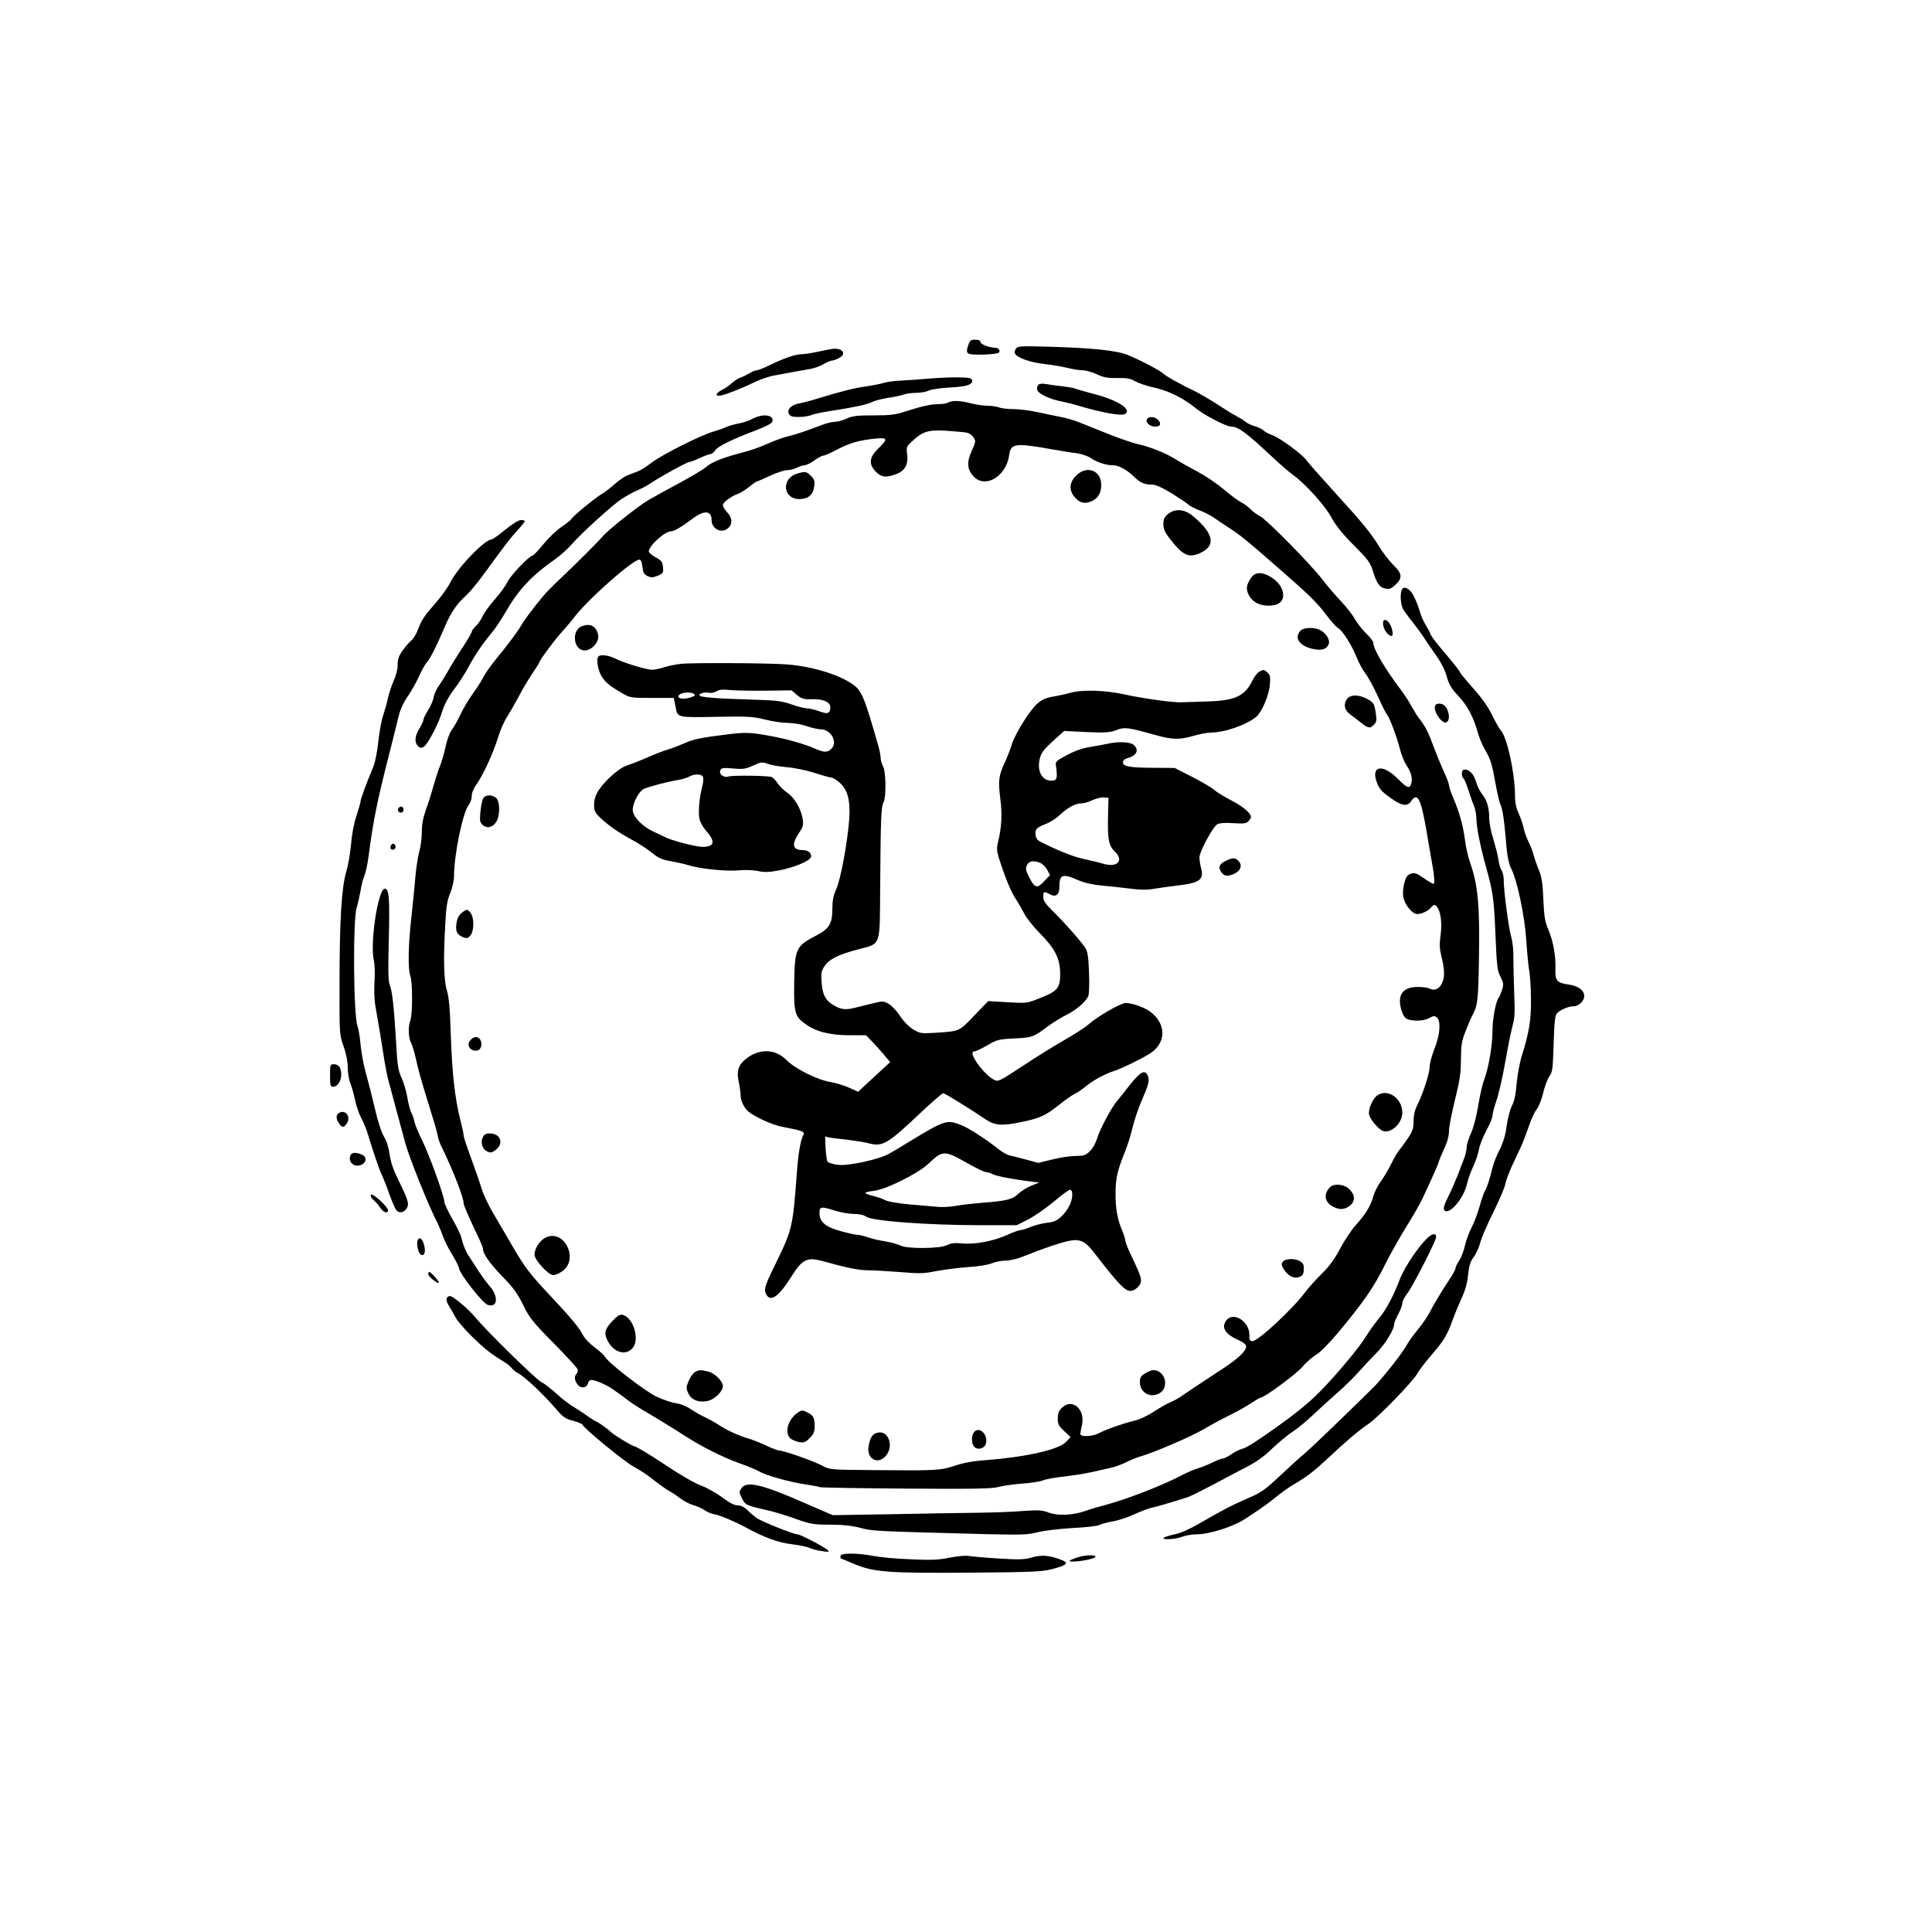
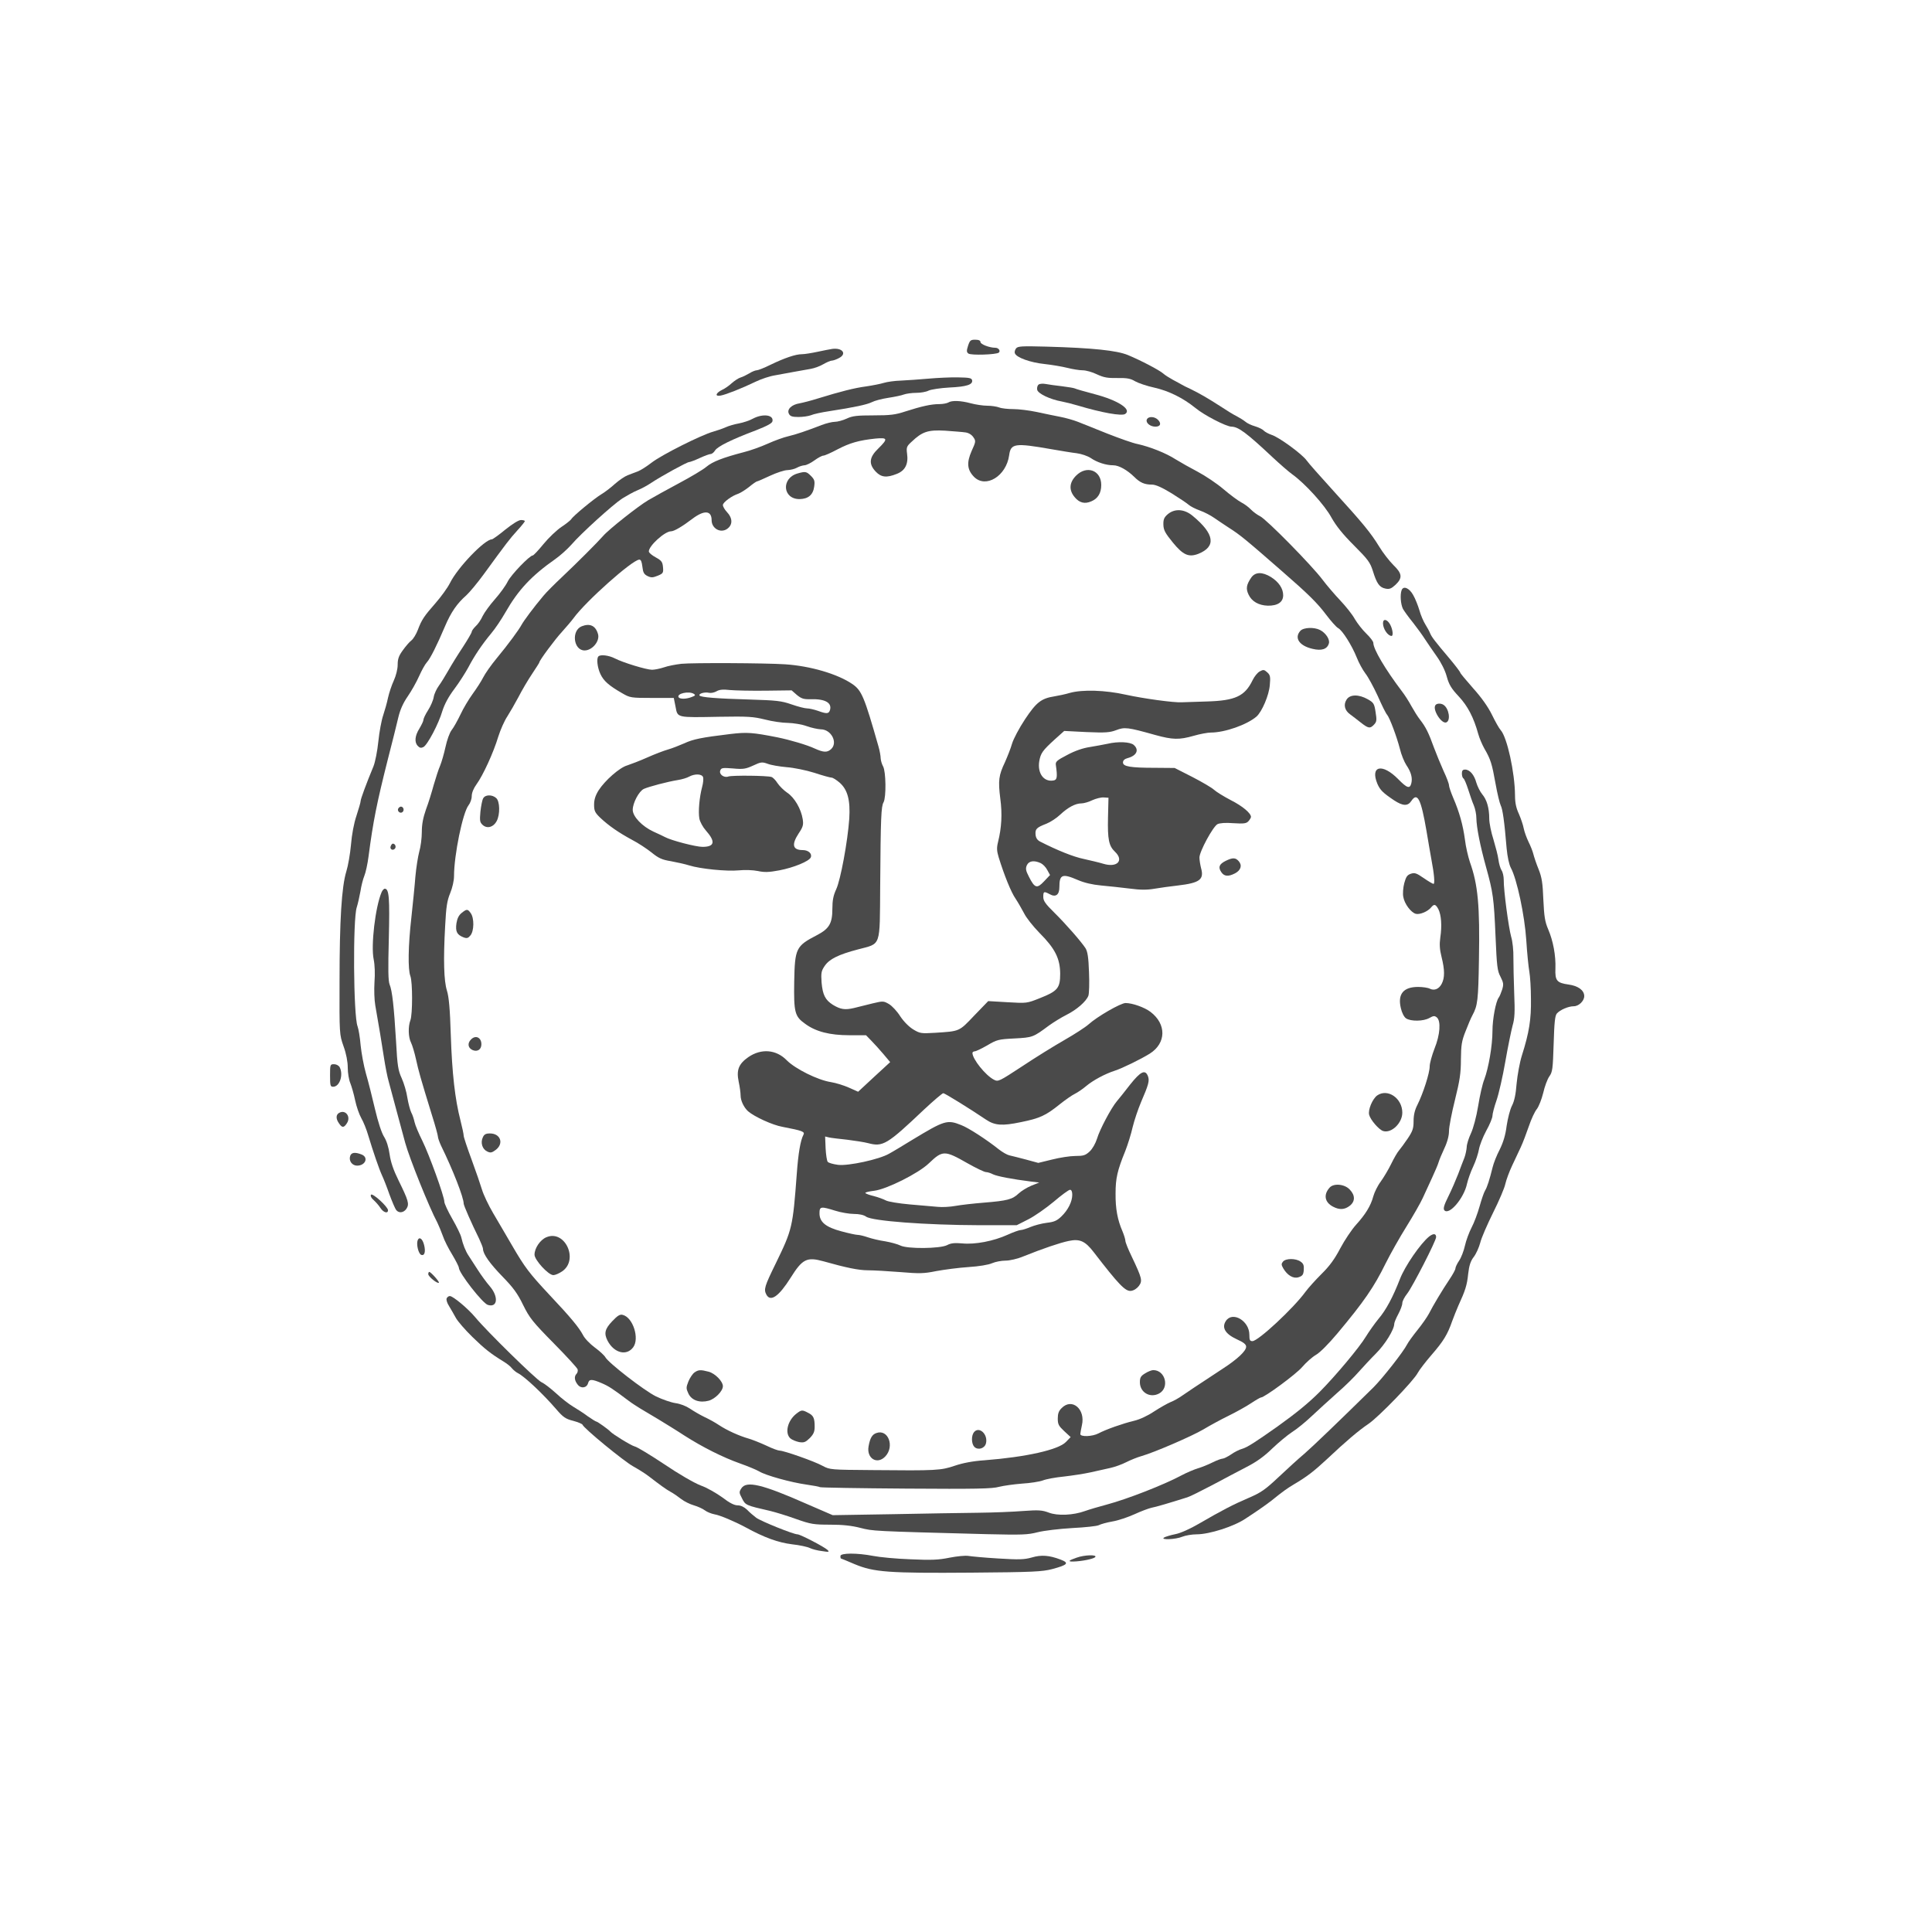
<svg xmlns="http://www.w3.org/2000/svg" version="1.0" width="1200pt" height="1200pt" viewBox="0 0 1200 1200" preserveAspectRatio="xMidYMid meet">
-   <g transform="translate(0,1200) scale(0.1,-0.1)" fill="#000000" stroke="none">
+   <g transform="translate(0,1200) scale(0.1,-0.1)" fill="#4a4a4a" stroke="none">
    <path d="M6013 9853 c-10 -31 -10 -40 2 -49 16 -12 174 -7 189 6 12 11 -2 30 -22 30 -37 0 -92 22 -92 35 0 10 -11 15 -33 15 -28 0 -33 -4 -44 -37z" />
    <path d="M6311 9836 c-7 -9 -11 -23 -7 -31 10 -26 96 -57 184 -66 46 -5 110 -16 142 -24 32 -8 74 -15 95 -15 20 0 60 -11 88 -25 43 -20 67 -24 127 -23 60 1 82 -3 110 -20 19 -11 74 -30 121 -40 88 -20 176 -63 254 -126 54 -45 192 -116 224 -116 43 -1 93 -38 255 -190 45 -42 99 -89 121 -105 79 -56 203 -192 245 -270 30 -53 70 -103 140 -173 87 -87 100 -105 117 -158 24 -78 41 -103 79 -110 24 -5 36 0 62 24 44 42 42 69 -13 122 -25 25 -65 76 -88 114 -54 88 -101 145 -283 345 -82 90 -158 176 -169 192 -27 38 -171 144 -217 158 -20 7 -42 19 -48 26 -7 8 -31 20 -54 27 -22 6 -50 19 -61 29 -11 9 -35 24 -54 34 -19 9 -66 38 -105 64 -75 48 -119 74 -182 105 -22 10 -46 22 -54 27 -8 5 -33 18 -55 30 -22 12 -49 29 -60 39 -24 21 -138 81 -220 115 -69 28 -216 44 -505 52 -153 4 -178 3 -189 -11z" />
    <path d="M5170 9833 c-14 -2 -55 -10 -92 -18 -37 -8 -81 -15 -97 -15 -39 0 -107 -23 -196 -66 -38 -19 -77 -34 -85 -34 -8 0 -29 -8 -46 -19 -17 -10 -41 -22 -55 -26 -13 -4 -37 -20 -54 -35 -16 -15 -43 -34 -59 -41 -41 -20 -48 -43 -10 -36 33 6 132 45 219 87 33 16 87 34 120 39 33 6 87 16 120 22 33 6 79 14 101 18 23 4 58 17 78 29 21 12 44 22 52 22 8 0 29 7 45 16 51 26 22 65 -41 57z" />
    <path d="M5765 9648 c-55 -5 -131 -10 -170 -12 -38 -1 -86 -8 -105 -14 -19 -6 -69 -16 -110 -22 -75 -10 -160 -32 -300 -75 -41 -13 -92 -26 -113 -30 -51 -8 -81 -38 -67 -65 8 -16 21 -20 60 -20 27 0 61 5 77 11 15 7 66 18 113 25 156 24 235 41 265 56 17 9 62 21 102 27 39 6 83 15 98 21 14 5 49 10 76 10 28 0 62 6 77 14 15 7 73 16 128 19 108 5 147 18 142 45 -3 14 -17 17 -88 18 -47 1 -130 -3 -185 -8z" />
    <path d="M6452 9612 c-8 -5 -12 -19 -10 -32 3 -24 80 -61 154 -74 21 -4 66 -15 99 -25 147 -44 273 -67 294 -52 42 28 -45 85 -191 123 -61 16 -116 32 -121 35 -5 3 -41 9 -81 14 -39 4 -84 11 -101 14 -16 3 -36 2 -43 -3z" />
    <path d="M5890 9500 c-8 -5 -34 -10 -57 -10 -49 0 -108 -13 -211 -46 -60 -20 -93 -24 -196 -24 -102 0 -131 -3 -167 -20 -24 -11 -57 -20 -74 -20 -16 0 -53 -9 -82 -20 -93 -36 -157 -58 -208 -70 -27 -6 -85 -27 -127 -46 -42 -19 -109 -43 -150 -53 -126 -33 -192 -58 -230 -90 -21 -18 -97 -63 -170 -102 -73 -39 -160 -87 -192 -106 -61 -36 -245 -181 -280 -222 -37 -42 -159 -164 -251 -251 -50 -47 -104 -101 -120 -121 -60 -71 -122 -155 -135 -179 -18 -33 -80 -118 -156 -210 -34 -41 -71 -94 -83 -118 -12 -24 -42 -70 -66 -103 -24 -33 -58 -90 -75 -127 -18 -37 -42 -81 -55 -97 -13 -17 -29 -63 -38 -105 -9 -41 -24 -93 -33 -115 -10 -22 -27 -76 -40 -120 -12 -44 -33 -113 -48 -152 -18 -52 -26 -92 -26 -141 0 -37 -7 -92 -16 -122 -8 -30 -19 -100 -24 -155 -4 -55 -16 -170 -25 -255 -20 -175 -22 -322 -6 -363 14 -37 14 -237 0 -274 -15 -40 -13 -106 4 -139 8 -16 22 -63 31 -104 16 -73 27 -113 100 -350 20 -63 36 -122 36 -130 0 -8 9 -33 19 -55 75 -153 141 -323 141 -361 0 -11 47 -119 96 -218 13 -28 24 -56 24 -63 0 -32 44 -93 122 -173 66 -68 92 -103 127 -175 40 -81 59 -105 190 -238 80 -81 148 -155 149 -163 2 -9 -1 -21 -7 -27 -16 -16 -13 -42 7 -67 21 -27 57 -21 65 10 7 25 23 25 84 -1 44 -19 66 -33 167 -109 18 -14 51 -35 72 -48 22 -13 73 -44 114 -68 41 -25 113 -69 160 -100 114 -73 242 -137 347 -174 48 -17 101 -39 118 -49 40 -25 200 -69 294 -82 42 -6 80 -13 84 -16 5 -3 246 -7 535 -9 433 -3 536 -1 577 11 28 7 92 16 143 20 50 3 109 12 130 20 20 8 79 19 131 24 51 6 125 17 165 26 39 9 94 21 121 27 28 6 73 22 100 36 28 14 70 31 95 38 78 22 312 123 385 166 38 23 108 61 155 84 47 23 110 58 140 78 30 20 58 36 62 36 22 0 220 146 256 189 24 28 62 62 86 76 25 14 80 70 132 132 166 198 229 290 300 435 30 60 88 163 130 230 41 66 87 146 101 177 14 31 40 88 58 126 18 39 36 81 40 95 4 14 20 53 36 87 19 40 29 79 29 108 0 26 17 113 37 193 30 121 37 166 37 252 1 90 5 115 29 175 15 39 34 84 43 100 32 59 36 94 40 345 6 335 -6 465 -56 605 -11 33 -26 96 -31 140 -12 89 -34 170 -73 260 -14 33 -26 68 -26 77 0 10 -15 50 -34 90 -18 40 -45 106 -60 146 -32 89 -50 126 -86 172 -15 19 -39 58 -54 85 -15 28 -41 69 -59 92 -103 136 -177 261 -177 300 0 9 -20 35 -43 57 -24 23 -56 64 -72 91 -15 28 -56 79 -90 115 -34 36 -84 94 -111 130 -66 88 -348 375 -388 394 -17 8 -42 27 -56 41 -14 15 -41 35 -61 45 -19 10 -69 47 -110 82 -41 35 -113 83 -160 108 -46 24 -108 59 -137 77 -60 39 -160 78 -236 95 -28 5 -112 35 -186 64 -74 30 -158 63 -185 74 -28 11 -78 25 -110 31 -33 6 -98 20 -145 30 -47 10 -113 18 -145 18 -33 0 -73 4 -88 10 -16 6 -49 11 -75 11 -26 0 -72 7 -102 15 -63 17 -118 19 -140 5z m108 -186 c20 -3 38 -15 48 -30 16 -23 15 -28 -11 -85 -32 -73 -28 -117 15 -161 73 -73 200 5 218 134 10 74 34 78 262 38 58 -10 129 -22 157 -25 30 -4 68 -17 88 -30 39 -27 95 -45 140 -45 34 0 86 -29 130 -72 36 -36 64 -48 110 -48 23 0 61 -17 122 -54 48 -30 96 -62 107 -72 10 -9 41 -25 69 -35 28 -10 68 -31 89 -46 22 -15 63 -43 91 -61 66 -42 98 -67 330 -270 162 -141 218 -196 273 -269 30 -40 64 -78 75 -84 27 -14 86 -108 116 -183 13 -33 37 -77 53 -98 17 -21 51 -84 77 -140 25 -57 51 -110 59 -118 16 -20 58 -131 79 -211 8 -35 27 -81 40 -101 30 -44 39 -80 31 -113 -9 -36 -26 -31 -81 25 -99 101 -176 84 -130 -28 17 -39 34 -56 104 -103 55 -36 85 -37 107 -4 38 57 60 13 94 -185 11 -69 26 -150 31 -180 17 -88 22 -150 13 -150 -5 0 -32 16 -61 36 -45 31 -56 35 -80 27 -23 -8 -30 -19 -41 -59 -7 -27 -10 -65 -6 -84 7 -44 48 -98 78 -106 25 -6 74 14 95 40 19 23 28 20 45 -11 18 -36 23 -103 12 -176 -6 -43 -4 -74 8 -122 20 -80 20 -128 1 -165 -17 -33 -46 -45 -74 -31 -11 6 -44 11 -73 11 -92 0 -128 -45 -107 -132 6 -28 20 -55 32 -63 29 -20 108 -19 145 2 25 14 32 15 46 4 27 -22 21 -108 -14 -194 -16 -42 -30 -91 -30 -111 0 -41 -41 -168 -76 -238 -17 -33 -24 -64 -24 -102 0 -45 -6 -62 -36 -107 -20 -30 -45 -63 -54 -74 -10 -11 -32 -49 -49 -84 -17 -35 -47 -85 -65 -110 -19 -25 -39 -66 -46 -91 -16 -60 -49 -113 -108 -178 -26 -29 -70 -94 -97 -145 -35 -67 -67 -111 -117 -160 -38 -38 -83 -88 -99 -110 -74 -102 -294 -307 -330 -307 -16 0 -19 7 -19 40 0 86 -105 148 -146 85 -27 -41 -4 -80 67 -113 44 -20 59 -32 59 -47 0 -26 -54 -77 -145 -136 -182 -120 -213 -140 -250 -166 -22 -16 -56 -35 -75 -42 -19 -8 -65 -34 -102 -58 -40 -27 -90 -50 -125 -58 -67 -16 -173 -53 -220 -78 -38 -20 -113 -23 -113 -4 0 6 5 31 10 55 23 99 -61 171 -125 107 -19 -18 -25 -35 -25 -66 0 -36 6 -46 40 -78 l40 -37 -30 -31 c-47 -48 -247 -93 -505 -113 -73 -5 -135 -17 -185 -34 -86 -29 -111 -31 -510 -27 -259 2 -265 2 -310 26 -50 28 -241 95 -268 95 -9 0 -45 13 -80 30 -34 16 -84 36 -110 44 -63 18 -137 52 -187 85 -22 15 -62 37 -90 50 -27 13 -68 37 -90 52 -24 16 -60 30 -90 34 -27 4 -82 23 -121 42 -73 36 -295 208 -314 243 -6 11 -35 38 -65 60 -30 22 -64 57 -74 78 -25 47 -75 108 -207 248 -127 136 -153 170 -234 309 -35 61 -88 150 -117 200 -29 49 -60 115 -69 145 -9 30 -38 115 -65 188 -27 73 -49 139 -49 148 0 9 -9 52 -20 95 -34 132 -52 291 -60 529 -5 165 -12 239 -24 277 -19 61 -23 191 -11 403 6 118 12 156 31 202 14 34 24 78 24 106 0 131 54 394 90 440 11 14 20 39 20 57 0 20 11 48 30 74 40 55 105 196 135 296 14 44 39 100 56 125 16 25 47 79 69 120 21 41 59 106 84 143 25 38 46 70 46 73 0 12 99 145 140 189 25 28 58 66 72 85 76 105 364 361 408 364 11 1 16 -12 20 -44 4 -36 10 -47 32 -58 23 -11 33 -10 63 2 34 14 36 18 33 53 -3 33 -9 41 -45 61 -24 13 -43 29 -43 37 0 35 99 125 138 125 19 0 70 30 133 78 73 55 119 52 119 -9 0 -51 54 -82 95 -55 37 25 37 67 -1 107 -13 14 -24 33 -24 42 0 17 56 58 97 71 11 4 41 22 65 41 23 19 46 35 50 35 4 0 40 16 81 35 41 19 89 35 108 35 19 1 45 7 59 15 14 8 34 14 46 15 12 0 40 14 62 30 23 17 48 30 56 30 8 0 47 17 88 39 77 40 132 56 236 67 76 7 79 -1 17 -62 -56 -54 -61 -95 -16 -143 34 -36 68 -40 132 -14 51 20 72 61 63 125 -5 39 -3 46 28 74 66 63 102 75 208 69 52 -4 110 -8 128 -11z" />
    <path d="M6684 9046 c-43 -43 -46 -90 -9 -134 29 -35 62 -44 103 -26 41 17 62 51 62 102 0 91 -90 124 -156 58z" />
    <path d="M4953 9059 c-102 -30 -92 -159 13 -159 54 1 84 26 91 77 5 35 2 45 -20 67 -28 28 -35 29 -84 15z" />
    <path d="M7253 8806 c-22 -19 -28 -32 -27 -65 1 -34 11 -52 59 -111 63 -77 98 -93 158 -70 112 45 101 123 -34 235 -52 44 -112 48 -156 11z" />
    <path d="M7772 8413 c-30 -44 -35 -69 -17 -106 20 -43 63 -67 119 -69 62 -1 96 22 96 65 0 42 -28 83 -76 113 -54 33 -97 32 -122 -3z" />
    <path d="M3613 8110 c-66 -27 -51 -150 18 -150 48 0 97 59 83 103 -15 51 -50 67 -101 47z" />
    <path d="M8077 8082 c-40 -44 -7 -93 75 -112 57 -14 92 -2 102 34 7 25 -20 65 -55 83 -37 19 -103 16 -122 -5z" />
    <path d="M3717 7923 c-13 -12 -7 -68 12 -109 20 -43 52 -72 136 -120 48 -28 54 -29 185 -29 l135 0 11 -55 c13 -69 5 -67 271 -62 179 3 211 1 284 -17 46 -12 110 -21 143 -21 34 -1 86 -9 116 -20 30 -11 70 -19 88 -20 65 0 108 -83 64 -123 -24 -22 -47 -21 -102 4 -47 22 -152 53 -230 69 -157 31 -190 33 -293 21 -182 -22 -231 -32 -287 -58 -30 -13 -75 -31 -100 -38 -25 -7 -83 -29 -130 -50 -47 -21 -103 -42 -124 -49 -47 -13 -138 -93 -178 -155 -20 -32 -28 -58 -28 -89 0 -38 5 -49 38 -81 53 -50 114 -92 197 -137 39 -20 93 -56 122 -79 43 -35 64 -45 120 -54 37 -7 88 -18 113 -26 70 -22 233 -38 308 -31 39 4 89 2 119 -4 41 -9 69 -8 133 4 90 17 187 57 196 81 9 23 -15 45 -50 45 -63 0 -71 34 -25 104 27 40 30 53 25 87 -10 65 -52 136 -96 165 -22 15 -49 42 -61 60 -11 18 -28 35 -37 38 -28 9 -245 11 -268 3 -27 -10 -60 14 -50 38 6 16 15 17 79 12 63 -6 79 -3 125 18 49 23 56 23 90 11 20 -8 73 -17 117 -21 44 -3 122 -19 173 -35 51 -17 99 -30 107 -30 8 0 30 -14 50 -31 50 -44 67 -109 60 -224 -10 -142 -54 -380 -81 -438 -18 -39 -24 -69 -24 -122 0 -91 -20 -124 -97 -164 -129 -67 -136 -81 -140 -287 -3 -192 3 -217 68 -263 66 -49 154 -71 274 -71 l104 0 33 -34 c18 -18 52 -56 75 -83 l42 -50 -100 -92 -99 -92 -56 25 c-31 14 -82 30 -114 35 -82 13 -220 82 -273 135 -66 68 -159 75 -239 20 -60 -42 -75 -80 -60 -152 7 -32 12 -71 12 -86 0 -32 20 -74 46 -98 39 -34 152 -86 214 -97 125 -24 141 -30 130 -50 -18 -34 -32 -115 -41 -241 -25 -334 -28 -346 -130 -556 -71 -145 -76 -162 -59 -195 26 -48 78 -11 151 105 73 117 101 130 203 102 142 -40 219 -56 277 -56 34 0 124 -5 199 -11 120 -10 147 -10 225 6 49 9 139 21 200 25 64 4 125 14 147 24 21 9 58 16 83 16 27 0 75 11 113 27 122 49 226 84 279 95 69 15 103 0 156 -69 155 -201 196 -244 231 -241 18 2 37 14 50 31 23 32 20 46 -45 183 -22 45 -39 88 -39 97 0 8 -8 35 -18 59 -31 71 -44 141 -43 235 0 94 11 143 60 263 16 41 37 108 46 149 10 41 33 110 52 155 47 109 54 133 43 162 -17 43 -45 30 -111 -53 -33 -43 -70 -89 -82 -103 -35 -41 -107 -177 -123 -232 -10 -31 -28 -63 -46 -80 -26 -24 -38 -28 -89 -28 -32 0 -97 -10 -144 -22 l-86 -21 -77 21 c-42 11 -89 23 -103 26 -14 3 -43 20 -65 37 -75 60 -189 134 -234 151 -87 35 -104 29 -304 -92 -59 -36 -123 -75 -144 -86 -60 -35 -253 -77 -317 -69 -30 4 -59 12 -64 19 -5 6 -11 44 -13 84 l-3 73 25 -6 c14 -3 64 -9 112 -14 48 -6 106 -15 129 -21 93 -25 118 -10 348 208 60 56 114 102 120 102 9 0 169 -99 265 -164 55 -37 101 -40 216 -16 119 24 155 41 241 110 35 28 78 58 95 66 18 9 49 30 70 48 43 36 117 76 179 96 46 15 161 71 217 106 102 65 104 183 4 259 -37 28 -112 55 -155 55 -30 0 -176 -84 -229 -132 -20 -18 -88 -62 -151 -98 -63 -36 -181 -109 -262 -163 -145 -95 -149 -97 -176 -83 -52 27 -133 128 -133 166 0 5 7 10 14 10 8 0 43 17 78 37 59 35 69 38 169 43 113 6 116 7 214 80 28 20 76 50 108 66 64 32 123 83 137 119 5 13 7 79 4 146 -3 93 -9 129 -22 150 -27 41 -120 148 -194 221 -55 54 -68 73 -68 97 0 35 4 36 40 17 37 -21 60 -4 60 44 0 79 18 86 115 44 39 -17 90 -29 145 -34 47 -4 126 -13 176 -19 68 -9 108 -9 155 -1 35 6 100 15 145 20 136 16 164 37 144 108 -5 20 -10 50 -10 66 0 37 84 192 112 207 14 7 50 10 99 6 65 -4 80 -2 93 12 9 10 16 22 16 27 0 23 -52 67 -125 104 -44 23 -91 52 -105 65 -14 13 -74 48 -134 79 l-110 56 -120 1 c-155 0 -201 8 -201 33 0 13 10 22 28 27 57 15 74 51 39 82 -21 19 -97 23 -164 7 -24 -5 -73 -14 -109 -20 -42 -6 -94 -24 -140 -49 -64 -33 -74 -42 -71 -62 11 -78 8 -94 -17 -97 -59 -9 -98 46 -86 120 9 50 20 66 97 136 l58 52 138 -7 c119 -5 145 -3 185 12 52 20 71 18 242 -30 109 -30 149 -31 240 -5 38 11 86 20 106 20 86 0 223 48 283 99 34 30 78 132 83 196 5 52 2 63 -16 79 -19 17 -24 18 -46 6 -14 -7 -34 -32 -45 -55 -48 -99 -107 -127 -285 -132 -71 -2 -141 -5 -155 -5 -49 -3 -237 23 -347 47 -129 29 -271 33 -349 11 -27 -8 -69 -17 -94 -21 -83 -13 -113 -37 -183 -142 -36 -54 -72 -122 -81 -152 -8 -29 -29 -81 -44 -115 -39 -82 -43 -114 -29 -226 13 -96 8 -181 -14 -270 -9 -36 -8 -55 4 -95 34 -110 77 -217 105 -257 16 -24 39 -65 53 -91 13 -27 56 -81 95 -121 97 -97 128 -159 129 -253 0 -90 -15 -109 -127 -153 -80 -32 -81 -32 -200 -25 l-120 7 -87 -90 c-95 -100 -88 -97 -245 -107 -83 -5 -92 -4 -132 20 -27 16 -59 48 -82 82 -20 32 -52 66 -71 77 -33 19 -37 19 -100 4 -36 -9 -89 -22 -117 -29 -56 -13 -83 -9 -131 20 -47 30 -63 61 -70 138 -4 60 -2 72 19 103 29 43 85 71 207 103 146 39 135 8 138 395 3 429 6 493 21 519 17 31 15 191 -3 223 -8 14 -14 36 -15 50 0 14 -6 48 -14 75 -88 309 -104 347 -163 387 -91 62 -261 112 -418 122 -122 8 -572 10 -643 3 -34 -4 -83 -13 -108 -22 -24 -8 -58 -15 -74 -15 -34 0 -180 44 -232 71 -37 19 -89 25 -101 12z m1039 -213 l161 2 32 -28 c28 -23 42 -28 85 -27 91 3 135 -22 121 -68 -8 -23 -20 -24 -75 -4 -23 8 -54 15 -67 15 -14 0 -57 11 -97 25 -63 22 -94 25 -257 30 -209 6 -307 14 -314 25 -7 12 32 23 58 17 12 -3 33 1 47 9 18 11 41 13 85 8 33 -3 132 -5 221 -4z m-446 -20 c11 -7 9 -11 -13 -19 -35 -14 -74 -14 -82 -2 -14 23 64 41 95 21z m57 -517 c3 -9 1 -36 -6 -61 -17 -64 -25 -154 -17 -197 4 -20 22 -53 40 -73 62 -70 55 -102 -21 -102 -41 0 -195 40 -233 61 -8 4 -40 20 -72 34 -69 32 -128 93 -128 135 0 43 39 116 69 130 31 14 148 45 211 55 25 4 56 13 70 21 35 19 79 18 87 -3z m2515 -251 c-3 -135 5 -176 43 -212 58 -55 14 -101 -72 -75 -26 8 -82 21 -122 30 -63 13 -161 52 -271 108 -17 9 -26 22 -28 43 -3 35 6 44 68 68 25 10 63 35 85 56 48 45 94 70 132 70 15 0 46 9 68 20 22 10 54 18 70 17 l30 -2 -3 -123z m-418 -283 c13 -6 32 -25 41 -43 l17 -31 -37 -39 c-44 -47 -58 -43 -94 28 -20 39 -22 51 -13 72 13 27 44 32 86 13z m-455 -1864 c53 -30 105 -55 115 -55 9 0 29 -6 44 -14 25 -12 118 -30 237 -45 l50 -6 -48 -19 c-27 -11 -63 -33 -80 -49 -39 -37 -70 -45 -217 -57 -63 -5 -142 -14 -175 -20 -33 -6 -82 -9 -110 -6 -27 2 -105 9 -173 15 -68 6 -136 17 -150 25 -15 8 -48 20 -75 27 -26 6 -50 15 -52 19 -3 4 22 10 55 14 76 9 275 108 340 171 85 81 97 81 239 0z m651 -196 c0 -42 -26 -95 -68 -135 -27 -26 -45 -34 -90 -39 -32 -4 -77 -16 -101 -26 -24 -10 -51 -19 -61 -19 -9 0 -46 -13 -81 -29 -88 -40 -203 -62 -282 -54 -48 4 -71 2 -95 -11 -44 -22 -247 -24 -290 -2 -16 8 -59 20 -94 26 -36 5 -85 17 -108 25 -23 8 -52 15 -63 15 -11 0 -57 10 -101 22 -98 26 -136 58 -136 112 0 43 8 44 98 16 35 -11 87 -20 116 -20 32 0 61 -6 76 -17 38 -27 369 -52 705 -53 l230 0 71 36 c40 20 111 70 159 110 48 41 93 74 101 74 9 0 14 -11 14 -31z" />
    <path d="M8364 7655 c-21 -32 -12 -68 22 -92 14 -10 43 -33 65 -50 48 -38 59 -40 84 -13 16 17 17 28 9 77 -8 53 -12 59 -49 80 -55 31 -110 31 -131 -2z" />
    <path d="M3001 7041 c-6 -10 -13 -47 -17 -82 -5 -57 -4 -66 14 -83 28 -25 67 -14 87 24 22 42 20 123 -3 143 -25 23 -69 22 -81 -2z" />
    <path d="M7613 6653 c-40 -20 -48 -39 -28 -69 18 -28 44 -30 85 -9 37 19 47 50 24 76 -20 23 -38 23 -81 2z" />
    <path d="M2868 6330 c-18 -14 -28 -34 -33 -65 -7 -51 3 -71 44 -87 21 -8 29 -5 43 12 23 28 24 107 2 138 -19 27 -25 27 -56 2z" />
    <path d="M2926 5544 c-24 -23 -20 -53 9 -66 30 -13 55 3 55 36 0 42 -36 59 -64 30z" />
    <path d="M8554 5196 c-29 -21 -58 -89 -50 -120 8 -32 61 -93 87 -101 51 -16 119 49 119 114 0 90 -91 152 -156 107z" />
    <path d="M2999 4936 c-16 -34 -3 -74 27 -88 20 -10 29 -8 52 9 53 39 32 103 -35 103 -26 0 -36 -6 -44 -24z" />
    <path d="M8258 4623 c-39 -44 -30 -91 22 -118 40 -21 72 -19 104 6 34 27 34 65 -1 101 -32 34 -100 40 -125 11z" />
    <path d="M3393 4315 c-38 -16 -73 -68 -73 -108 0 -33 86 -127 117 -127 11 0 35 10 54 23 106 71 18 262 -98 212z" />
    <path d="M7969 4164 c-11 -13 -11 -20 1 -41 26 -45 64 -67 96 -56 24 8 30 16 32 45 2 28 -2 40 -20 52 -29 21 -92 21 -109 0z" />
    <path d="M3803 3794 c-46 -48 -53 -76 -29 -122 40 -76 118 -96 159 -40 40 54 -1 185 -65 201 -17 5 -32 -4 -65 -39z" />
    <path d="M4313 3475 c-11 -8 -28 -33 -37 -55 -15 -38 -15 -44 0 -76 20 -42 70 -59 126 -44 40 11 88 60 88 90 0 30 -48 79 -88 90 -50 13 -64 13 -89 -5z" />
    <path d="M7113 3470 c-27 -16 -33 -26 -33 -55 0 -63 62 -100 118 -71 68 35 41 146 -35 146 -10 0 -33 -9 -50 -20z" />
    <path d="M4946 3219 c-54 -42 -73 -120 -37 -153 10 -9 35 -19 54 -23 31 -5 40 -1 67 25 23 24 30 39 30 70 0 54 -7 70 -41 87 -36 19 -41 19 -73 -6z" />
    <path d="M6050 3105 c-18 -22 -17 -72 2 -92 23 -22 64 -10 72 22 14 56 -42 108 -74 70z" />
    <path d="M5443 3099 c-26 -9 -39 -31 -48 -82 -14 -75 53 -117 104 -63 59 63 17 172 -56 145z" />
    <path d="M4677 9400 c-21 -12 -61 -25 -88 -30 -28 -5 -65 -16 -82 -24 -18 -8 -52 -20 -77 -27 -73 -20 -320 -144 -382 -192 -31 -24 -70 -49 -87 -55 -17 -7 -46 -17 -63 -24 -18 -7 -53 -31 -78 -53 -25 -23 -63 -52 -85 -65 -46 -28 -177 -136 -187 -155 -5 -7 -32 -29 -61 -48 -30 -20 -80 -68 -112 -107 -31 -38 -61 -70 -66 -70 -19 0 -133 -118 -155 -161 -13 -27 -49 -76 -80 -111 -31 -35 -65 -82 -76 -104 -10 -23 -30 -52 -44 -64 -13 -13 -24 -28 -24 -34 0 -6 -25 -49 -55 -95 -30 -45 -71 -111 -90 -145 -19 -33 -45 -76 -59 -95 -14 -19 -29 -51 -32 -70 -3 -20 -19 -57 -35 -82 -16 -25 -29 -52 -29 -60 0 -8 -12 -32 -25 -54 -29 -46 -32 -87 -9 -109 11 -12 20 -13 34 -6 25 13 95 145 118 225 14 43 38 88 75 137 30 40 68 100 86 133 37 71 84 141 142 211 23 27 63 86 88 130 80 140 161 227 312 333 31 22 75 62 98 88 60 70 258 249 316 287 28 17 70 41 95 51 25 10 63 31 85 46 63 42 222 129 235 129 6 0 36 11 66 25 30 14 61 25 68 25 8 0 20 10 28 23 17 25 104 68 253 124 71 28 101 44 103 57 8 40 -60 48 -121 16z" />
    <path d="M7123 9394 c-8 -20 21 -44 53 -44 31 0 39 18 18 41 -21 23 -62 25 -71 3z" />
    <path d="M3138 8710 c-40 -33 -78 -60 -83 -60 -44 0 -212 -174 -260 -271 -15 -30 -55 -85 -89 -124 -72 -82 -87 -104 -111 -168 -10 -26 -28 -56 -40 -65 -12 -9 -36 -37 -53 -61 -25 -34 -32 -54 -32 -90 0 -27 -10 -67 -24 -98 -13 -28 -29 -76 -36 -107 -6 -30 -20 -79 -30 -109 -10 -29 -24 -102 -30 -162 -6 -60 -20 -129 -30 -154 -46 -111 -80 -204 -80 -216 0 -8 -12 -49 -26 -92 -16 -47 -29 -118 -34 -180 -5 -56 -18 -131 -29 -166 -29 -95 -42 -303 -42 -680 -1 -331 -1 -332 25 -406 17 -47 26 -96 26 -133 0 -32 7 -75 16 -96 8 -20 22 -68 30 -107 8 -38 25 -87 38 -110 13 -22 33 -71 44 -110 29 -96 66 -205 85 -246 9 -19 30 -72 46 -118 17 -46 36 -90 42 -97 17 -21 47 -17 64 9 18 29 12 50 -49 174 -32 65 -49 114 -56 163 -6 44 -19 85 -35 110 -15 24 -37 91 -56 172 -17 73 -42 172 -56 220 -14 49 -28 127 -33 175 -4 49 -13 102 -19 118 -26 63 -30 667 -5 740 7 22 17 67 23 100 5 33 16 76 24 95 8 19 20 73 26 120 29 222 52 334 119 600 28 107 57 226 66 264 11 46 29 88 58 130 23 33 55 90 71 126 16 36 37 74 48 86 21 22 64 108 113 224 37 87 75 142 131 191 21 19 71 79 111 134 142 195 160 218 207 270 26 28 47 55 47 58 0 4 -11 7 -24 7 -15 0 -53 -24 -98 -60z" />
    <path d="M8706 8335 c-11 -28 -6 -89 8 -117 8 -14 36 -53 63 -86 26 -33 60 -80 75 -104 15 -23 48 -71 72 -105 27 -38 52 -87 62 -125 14 -51 29 -75 74 -123 56 -60 93 -130 122 -235 7 -25 24 -65 38 -90 39 -67 47 -94 69 -217 11 -62 26 -123 32 -135 12 -23 23 -98 37 -268 5 -52 15 -99 26 -120 38 -70 86 -296 96 -450 5 -80 14 -168 19 -195 5 -28 10 -104 10 -169 2 -127 -11 -209 -56 -351 -14 -44 -28 -123 -33 -175 -5 -66 -14 -109 -29 -138 -12 -23 -26 -79 -33 -125 -7 -57 -21 -102 -43 -147 -19 -36 -38 -85 -44 -110 -19 -77 -34 -124 -47 -145 -7 -11 -22 -55 -34 -98 -12 -43 -34 -102 -50 -132 -15 -29 -34 -80 -41 -112 -7 -32 -23 -74 -36 -93 -13 -19 -23 -41 -23 -48 0 -8 -17 -39 -38 -70 -43 -64 -100 -159 -127 -212 -10 -19 -41 -64 -70 -100 -29 -36 -58 -76 -65 -90 -23 -46 -153 -211 -209 -267 -227 -223 -376 -366 -430 -413 -36 -30 -108 -96 -160 -145 -83 -78 -109 -96 -186 -129 -96 -41 -167 -78 -310 -161 -53 -31 -113 -58 -145 -64 -30 -6 -62 -16 -70 -21 -25 -16 73 -12 113 5 20 8 60 15 89 15 80 0 233 49 305 98 16 10 51 34 78 52 28 19 64 45 82 59 74 60 99 77 139 101 83 49 124 81 206 157 117 110 194 176 259 220 63 43 281 268 305 316 9 17 48 68 86 112 73 84 99 126 128 210 10 27 27 70 38 95 43 94 54 127 61 197 6 53 15 80 34 105 15 19 33 59 41 89 7 30 44 114 80 187 36 72 71 153 76 179 6 26 25 77 42 113 17 36 41 88 54 115 13 28 35 86 50 130 15 44 37 92 50 107 12 16 29 59 39 99 9 40 26 86 38 103 20 28 22 46 27 202 4 132 8 175 20 189 19 22 71 45 105 45 31 0 65 33 65 63 0 36 -38 64 -98 72 -72 10 -84 24 -81 99 3 80 -14 172 -45 244 -20 47 -25 78 -30 184 -4 103 -9 138 -30 190 -14 34 -28 77 -32 93 -4 17 -17 50 -30 76 -12 25 -26 63 -30 84 -4 22 -18 62 -30 90 -17 36 -24 69 -24 115 -1 141 -49 361 -89 405 -10 11 -34 54 -54 95 -24 49 -64 106 -117 165 -44 50 -80 93 -80 97 0 4 -30 44 -67 88 -89 105 -111 134 -120 156 -4 11 -17 35 -29 54 -12 19 -30 60 -38 90 -9 30 -26 73 -39 95 -24 43 -60 58 -71 30z" />
    <path d="M8590 8129 c0 -34 29 -78 53 -79 12 0 8 39 -8 70 -18 34 -45 40 -45 9z" />
    <path d="M8915 7619 c-18 -28 39 -117 68 -106 29 11 17 87 -17 109 -16 11 -44 10 -51 -3z" />
    <path d="M9080 7196 c0 -14 4 -28 10 -31 5 -3 18 -34 29 -68 11 -34 26 -79 35 -99 9 -21 16 -57 16 -80 1 -58 23 -169 60 -303 44 -158 49 -196 59 -430 8 -187 11 -215 31 -252 19 -38 20 -47 10 -80 -7 -21 -16 -43 -21 -49 -18 -23 -39 -133 -39 -207 0 -91 -24 -230 -51 -302 -11 -27 -28 -102 -38 -165 -11 -67 -30 -138 -45 -170 -14 -30 -26 -68 -26 -85 -1 -16 -7 -46 -14 -65 -8 -19 -25 -65 -39 -102 -14 -36 -41 -99 -61 -139 -27 -54 -33 -76 -25 -86 29 -34 122 74 141 165 6 26 23 75 39 108 16 34 31 82 35 105 4 24 24 76 45 115 22 39 39 81 39 94 0 12 11 55 25 95 14 40 39 149 55 242 16 92 37 193 45 223 13 44 15 84 10 200 -3 80 -5 180 -5 222 1 42 -5 101 -14 130 -16 58 -47 289 -46 353 0 22 -6 49 -14 60 -7 11 -16 41 -19 66 -3 25 -18 81 -31 125 -14 43 -26 102 -26 129 0 66 -15 118 -44 152 -13 16 -29 48 -36 71 -13 49 -41 82 -70 82 -15 0 -20 -7 -20 -24z" />
    <path d="M2474 6979 c-10 -17 13 -36 27 -22 12 12 4 33 -11 33 -5 0 -12 -5 -16 -11z" />
    <path d="M2427 6745 c-8 -18 11 -31 25 -17 11 11 3 32 -12 32 -4 0 -10 -7 -13 -15z" />
    <path d="M2370 6458 c-39 -92 -67 -331 -49 -417 7 -34 9 -89 5 -141 -3 -47 -1 -112 5 -145 22 -125 40 -233 54 -325 8 -52 21 -120 30 -150 8 -30 31 -116 51 -190 20 -74 43 -159 51 -189 26 -94 147 -397 200 -496 8 -16 23 -53 33 -80 9 -28 36 -81 59 -118 22 -37 41 -74 41 -81 0 -32 147 -221 180 -231 61 -19 68 51 12 116 -21 24 -55 71 -76 104 -21 33 -46 71 -55 85 -19 28 -36 71 -46 115 -4 17 -29 68 -56 115 -27 47 -49 95 -49 105 0 34 -95 295 -137 380 -22 44 -44 96 -48 115 -4 19 -13 47 -21 61 -7 15 -18 56 -24 92 -5 35 -21 89 -35 120 -22 48 -27 77 -35 228 -13 218 -24 316 -40 354 -9 23 -10 93 -5 285 6 251 2 310 -25 310 -6 0 -15 -10 -20 -22z" />
    <path d="M2050 5320 c0 -63 2 -70 19 -70 41 0 65 74 41 121 -6 11 -21 19 -35 19 -24 0 -25 -2 -25 -70z" />
    <path d="M2107 5088 c-21 -11 -22 -37 -1 -66 19 -28 30 -28 49 2 26 40 -9 86 -48 64z" />
    <path d="M2175 4820 c-10 -30 12 -60 43 -60 53 0 73 53 26 70 -39 15 -62 12 -69 -10z" />
    <path d="M2304 4579 c-4 -7 2 -21 17 -33 13 -12 32 -33 42 -49 18 -28 47 -37 47 -14 0 21 -97 110 -106 96z" />
    <path d="M8877 4320 c-53 -42 -151 -184 -182 -265 -43 -111 -86 -192 -134 -248 -22 -27 -57 -76 -78 -110 -39 -65 -185 -240 -287 -343 -68 -68 -145 -131 -261 -214 -143 -101 -189 -130 -220 -139 -16 -4 -48 -20 -69 -35 -21 -14 -45 -26 -53 -26 -7 0 -35 -10 -61 -23 -26 -13 -67 -30 -92 -37 -25 -8 -70 -27 -100 -43 -112 -60 -338 -148 -465 -182 -49 -13 -110 -31 -135 -40 -74 -27 -172 -31 -226 -10 -40 15 -62 17 -158 10 -61 -5 -187 -10 -281 -11 -93 -1 -335 -5 -537 -9 l-366 -6 -164 71 c-274 121 -372 144 -403 96 -15 -23 -15 -27 4 -63 21 -42 23 -43 176 -78 33 -8 105 -30 160 -50 91 -32 109 -35 211 -35 78 0 134 -6 188 -20 80 -20 66 -20 786 -39 218 -5 253 -4 315 12 40 10 132 21 215 26 80 4 154 12 165 18 11 6 50 17 85 23 36 6 97 27 137 45 39 18 87 36 105 40 28 5 112 30 223 65 17 5 86 40 155 76 69 37 164 87 212 112 61 31 110 66 159 114 40 38 95 84 124 103 29 18 83 62 121 98 38 36 110 101 159 145 50 43 110 103 135 132 25 28 73 80 107 114 56 56 113 148 113 184 0 7 11 34 25 60 14 26 25 56 25 68 0 12 14 39 31 60 32 41 179 327 179 350 0 23 -17 24 -43 4z" />
    <path d="M2594 4296 c-9 -25 5 -83 22 -90 21 -8 29 19 18 62 -10 39 -30 53 -40 28z" />
    <path d="M2660 4086 c0 -15 58 -62 66 -53 5 5 -50 67 -60 67 -3 0 -6 -6 -6 -14z" />
    <path d="M2774 3935 c-3 -8 3 -29 15 -47 11 -18 30 -51 42 -73 12 -22 58 -75 103 -119 77 -75 114 -104 194 -153 20 -12 43 -30 51 -41 9 -11 26 -25 38 -31 42 -21 158 -131 238 -224 43 -50 58 -60 105 -72 30 -8 56 -19 58 -24 7 -22 258 -228 315 -259 34 -19 77 -46 96 -61 73 -56 107 -81 136 -97 17 -9 46 -29 65 -44 19 -15 55 -33 80 -40 24 -7 55 -21 68 -31 13 -10 40 -21 61 -25 32 -5 124 -44 191 -80 119 -65 203 -95 290 -106 47 -5 96 -16 110 -23 14 -7 48 -16 75 -19 44 -7 48 -6 35 7 -20 19 -169 97 -187 97 -25 0 -226 81 -256 103 -16 12 -42 34 -57 50 -18 17 -39 27 -58 27 -21 0 -51 15 -95 49 -36 26 -96 61 -136 75 -41 16 -136 71 -226 132 -86 57 -168 107 -183 110 -23 6 -137 76 -152 93 -10 12 -79 61 -85 61 -4 0 -28 15 -54 33 -25 19 -66 45 -91 60 -25 15 -72 51 -105 82 -33 30 -74 62 -92 70 -33 16 -342 319 -411 403 -44 53 -138 132 -158 132 -8 0 -17 -7 -20 -15z" />
    <path d="M5220 2335 c0 -8 1 -15 3 -15 1 0 41 -16 87 -36 119 -49 206 -56 723 -52 383 3 440 6 502 22 97 26 108 38 53 59 -71 27 -120 31 -180 13 -47 -13 -78 -14 -208 -6 -85 5 -168 13 -186 16 -18 3 -70 -2 -116 -11 -68 -14 -113 -16 -243 -10 -88 3 -192 13 -232 21 -99 19 -203 19 -203 -1z" />
    <path d="M6687 2325 c-50 -17 -57 -25 -21 -24 51 1 125 16 136 27 17 17 -66 15 -115 -3z" />
  </g>
</svg>
